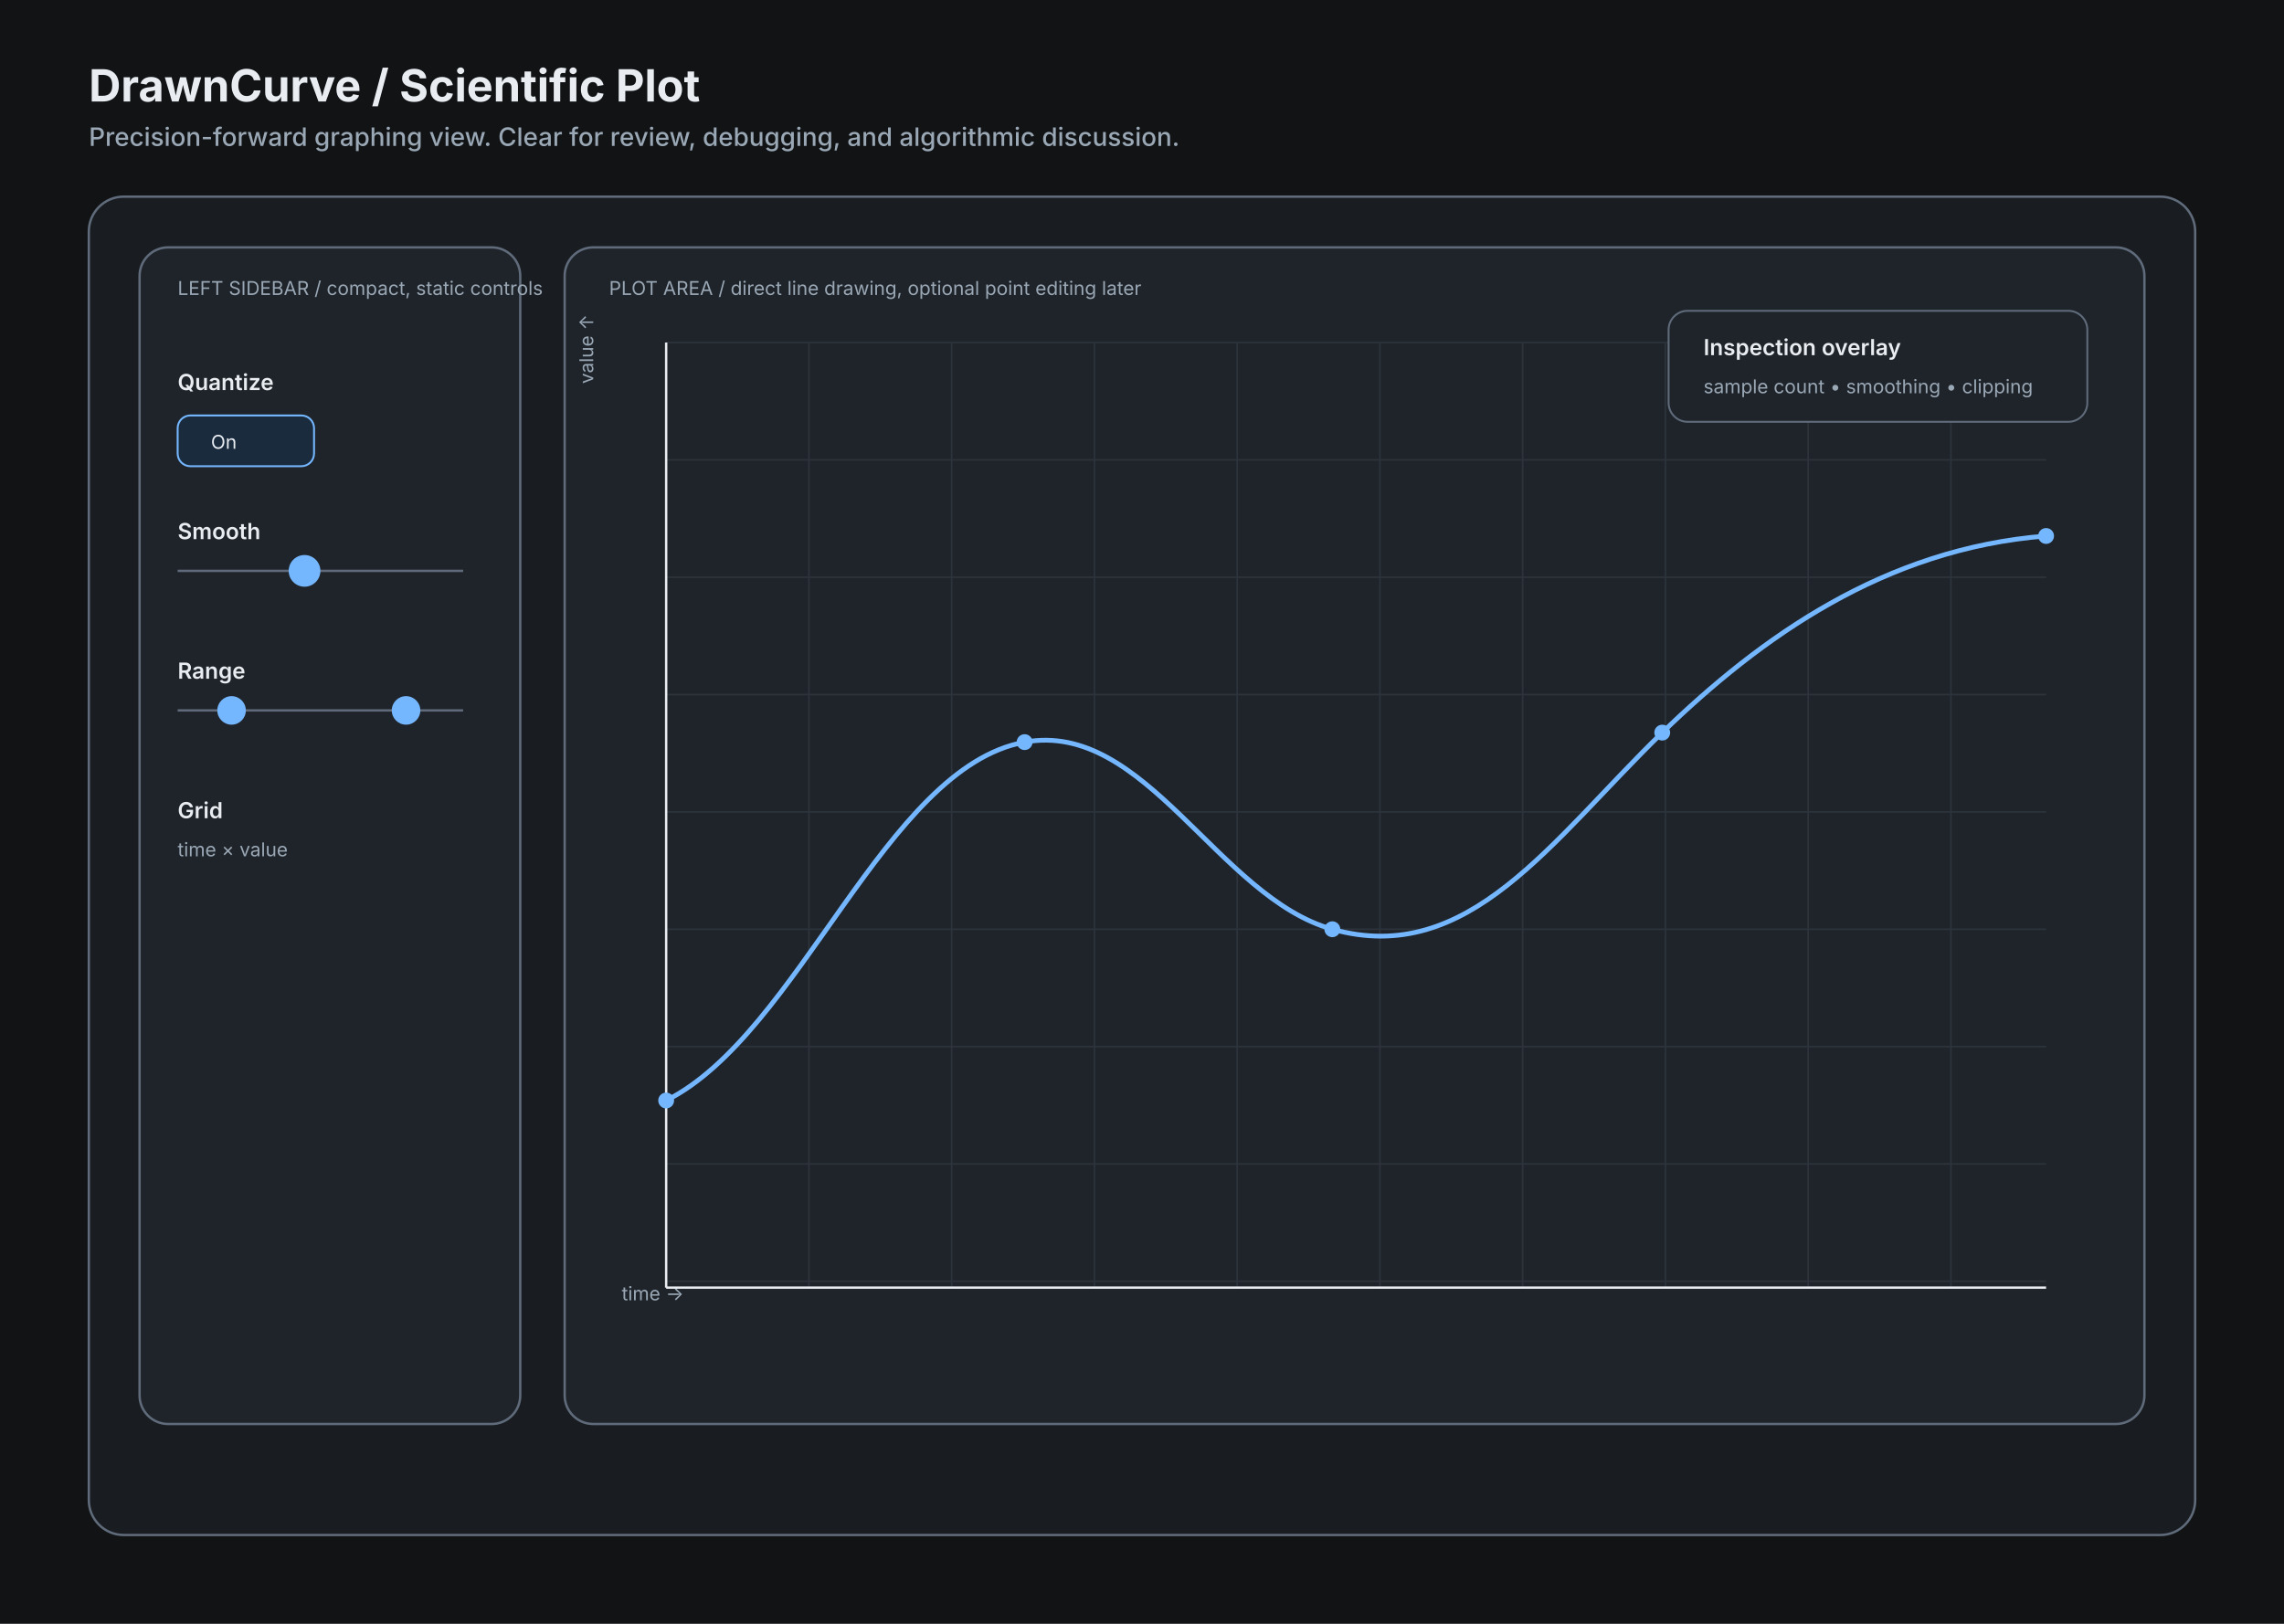
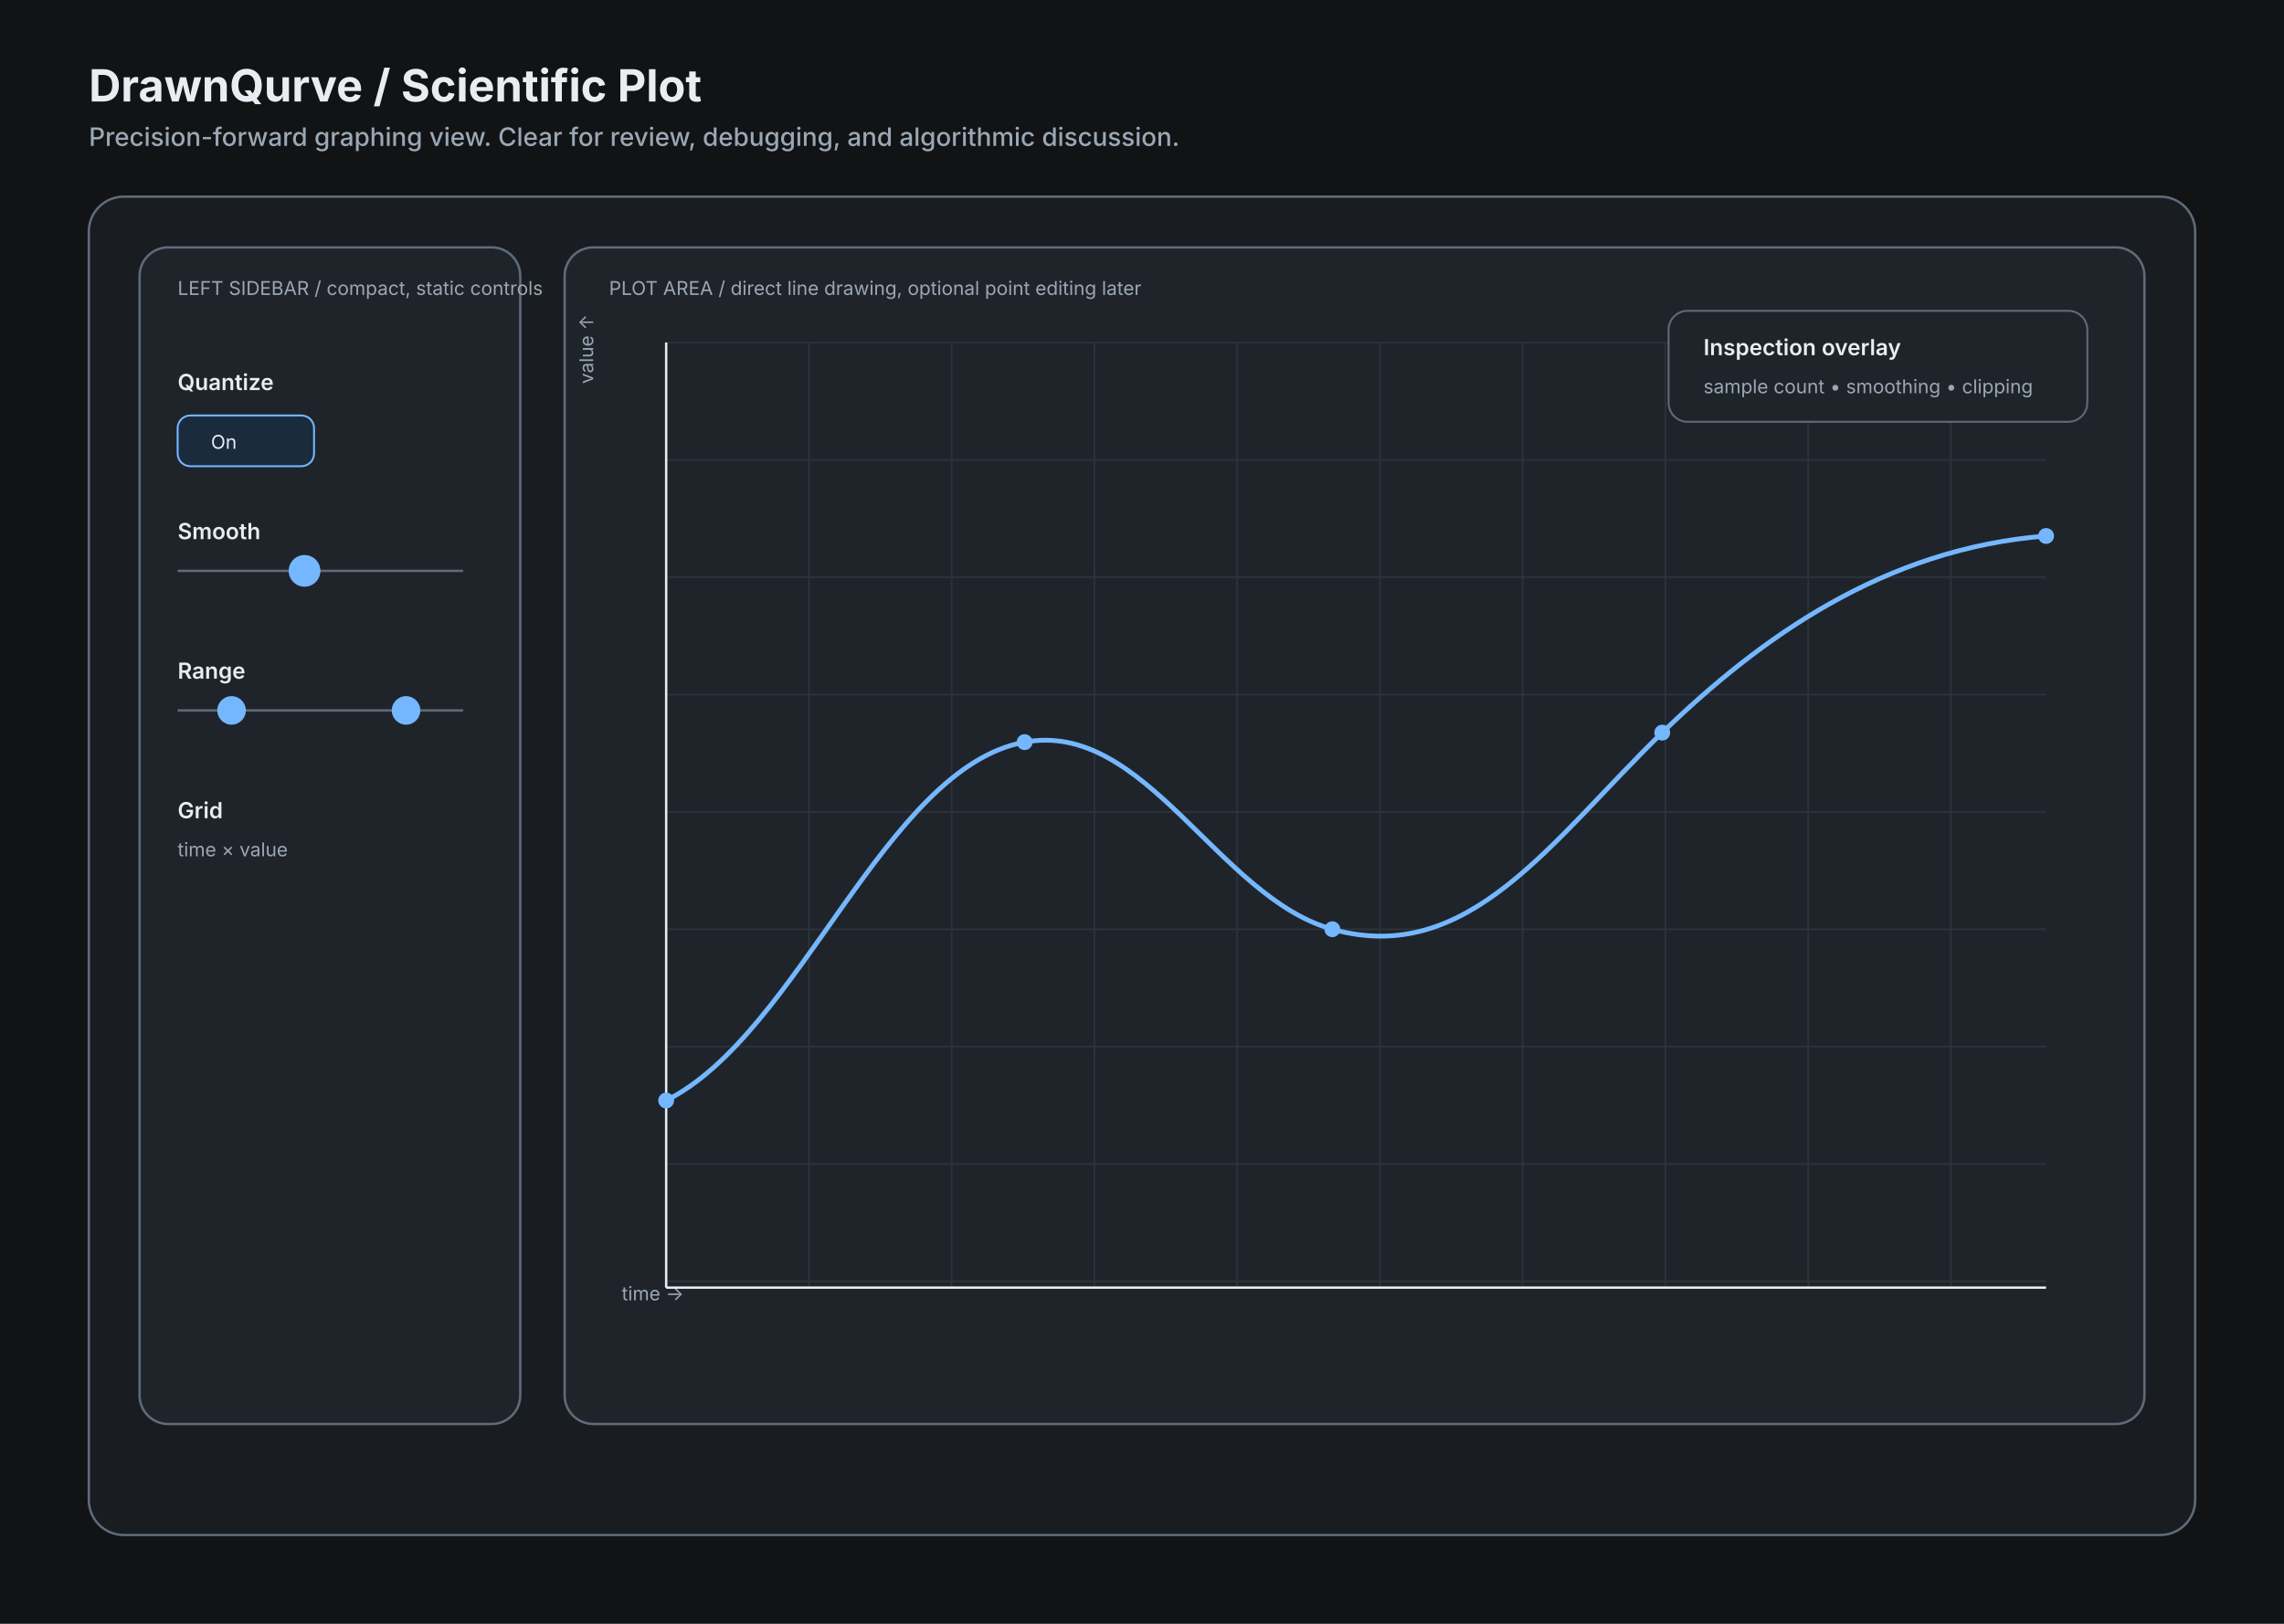
<svg xmlns="http://www.w3.org/2000/svg" width="1440" height="1024" viewBox="0 0 1440 1024">
  <style>
    .bg { fill: #111315; }
    .panel { fill: #191c20; stroke: #5f6b7a; stroke-width: 1.5; }
    .panel2 { fill: #1f242a; stroke: #5f6b7a; stroke-width: 1.5; }
    .grid { stroke: #2c333b; stroke-width: 1; }
    .stroke { stroke: #5f6b7a; stroke-width: 1.5; fill: none; }
    .curve { stroke: #75b7ff; stroke-width: 3; fill: none; stroke-linecap: round; stroke-linejoin: round; }
    .curve2 { stroke: #9fe3bf; stroke-width: 3; fill: none; stroke-linecap: round; stroke-linejoin: round; }
    .text { fill: #e9edf2; font-family: Inter, Arial, sans-serif; }
    .muted { fill: #9aa7b5; font-family: Inter, Arial, sans-serif; }
    .label { font-size: 14px; font-weight: 600; }
    .small { font-size: 12px; }
    .title { font-size: 28px; font-weight: 700; }
    .subtitle { font-size: 16px; font-weight: 500; }
    .button { fill: #1f242a; stroke: #5f6b7a; stroke-width: 1.2; }
    .buttonAccent { fill: #1a2b3e; stroke: #75b7ff; stroke-width: 1.2; }
    .thumb { fill: #75b7ff; }
</style>
  <rect class="bg" x="0" y="0" width="1440" height="1024" />
-   <text class="text title" x="56" y="64">DrawnCurve / Scientific Plot</text>
+   <text class="text title" x="56" y="64">DrawnQurve / Scientific Plot</text>
  <text class="muted subtitle" x="56" y="92">Precision-forward graphing view. Clear for review, debugging, and algorithmic discussion.</text>
  <rect class="panel" x="56" y="124" width="1328" height="844" rx="22" />
  <rect class="panel2" x="88" y="156" width="240" height="742" rx="18" />
  <text class="muted small" x="112" y="186">LEFT SIDEBAR / compact, static controls</text>
  <text class="text label" x="112" y="246">Quantize</text>
  <rect class="buttonAccent" x="112" y="262" width="86" height="32" rx="8" />
  <text class="text small" x="133" y="283">On</text>
  <text class="text label" x="112" y="340">Smooth</text>
  <line class="stroke" x1="112" y1="360" x2="292" y2="360" />
  <circle class="thumb" cx="192" cy="360" r="10" />
  <text class="text label" x="112" y="428">Range</text>
  <line class="stroke" x1="112" y1="448" x2="292" y2="448" />
  <circle class="thumb" cx="146" cy="448" r="9" />
  <circle class="thumb" cx="256" cy="448" r="9" />
  <text class="text label" x="112" y="516">Grid</text>
  <text class="muted small" x="112" y="540">time × value</text>
  <rect class="panel2" x="356" y="156" width="996" height="742" rx="18" />
  <text class="muted small" x="384" y="186">PLOT AREA / direct line drawing, optional point editing later</text>
  <text class="muted small" x="392" y="820">time →</text>
  <text class="muted small" x="374" y="242" transform="rotate(-90 374 242)">value ↑</text>
  <line class="grid" x1="420" y1="216" x2="420" y2="812" />
  <line class="grid" x1="510" y1="216" x2="510" y2="812" />
  <line class="grid" x1="600" y1="216" x2="600" y2="812" />
  <line class="grid" x1="690" y1="216" x2="690" y2="812" />
  <line class="grid" x1="780" y1="216" x2="780" y2="812" />
  <line class="grid" x1="870" y1="216" x2="870" y2="812" />
  <line class="grid" x1="960" y1="216" x2="960" y2="812" />
  <line class="grid" x1="1050" y1="216" x2="1050" y2="812" />
  <line class="grid" x1="1140" y1="216" x2="1140" y2="812" />
  <line class="grid" x1="1230" y1="216" x2="1230" y2="812" />
  <line class="grid" x1="420" y1="216" x2="1290" y2="216" />
  <line class="grid" x1="420" y1="290" x2="1290" y2="290" />
  <line class="grid" x1="420" y1="364" x2="1290" y2="364" />
  <line class="grid" x1="420" y1="438" x2="1290" y2="438" />
  <line class="grid" x1="420" y1="512" x2="1290" y2="512" />
  <line class="grid" x1="420" y1="586" x2="1290" y2="586" />
  <line class="grid" x1="420" y1="660" x2="1290" y2="660" />
  <line class="grid" x1="420" y1="734" x2="1290" y2="734" />
  <line class="grid" x1="420" y1="808" x2="1290" y2="808" />
  <line x1="420" y1="812" x2="1290" y2="812" stroke="#e9edf2" stroke-width="1.5" />
  <line x1="420" y1="812" x2="420" y2="216" stroke="#e9edf2" stroke-width="1.5" />
  <path class="curve" d="M420,694 C504,652 558,484 646,468 C722,454 768,566 840,586 C926,610 978,530 1048,462 C1110,402 1188,346 1290,338" />
  <circle class="thumb" cx="420" cy="694" r="5" />
  <circle class="thumb" cx="646" cy="468" r="5" />
  <circle class="thumb" cx="840" cy="586" r="5" />
  <circle class="thumb" cx="1048" cy="462" r="5" />
  <circle class="thumb" cx="1290" cy="338" r="5" />
  <rect class="button" x="1052" y="196" width="264" height="70" rx="12" />
  <text class="text label" x="1074" y="224">Inspection overlay</text>
  <text class="muted small" x="1074" y="248">sample count • smoothing • clipping</text>
</svg>
